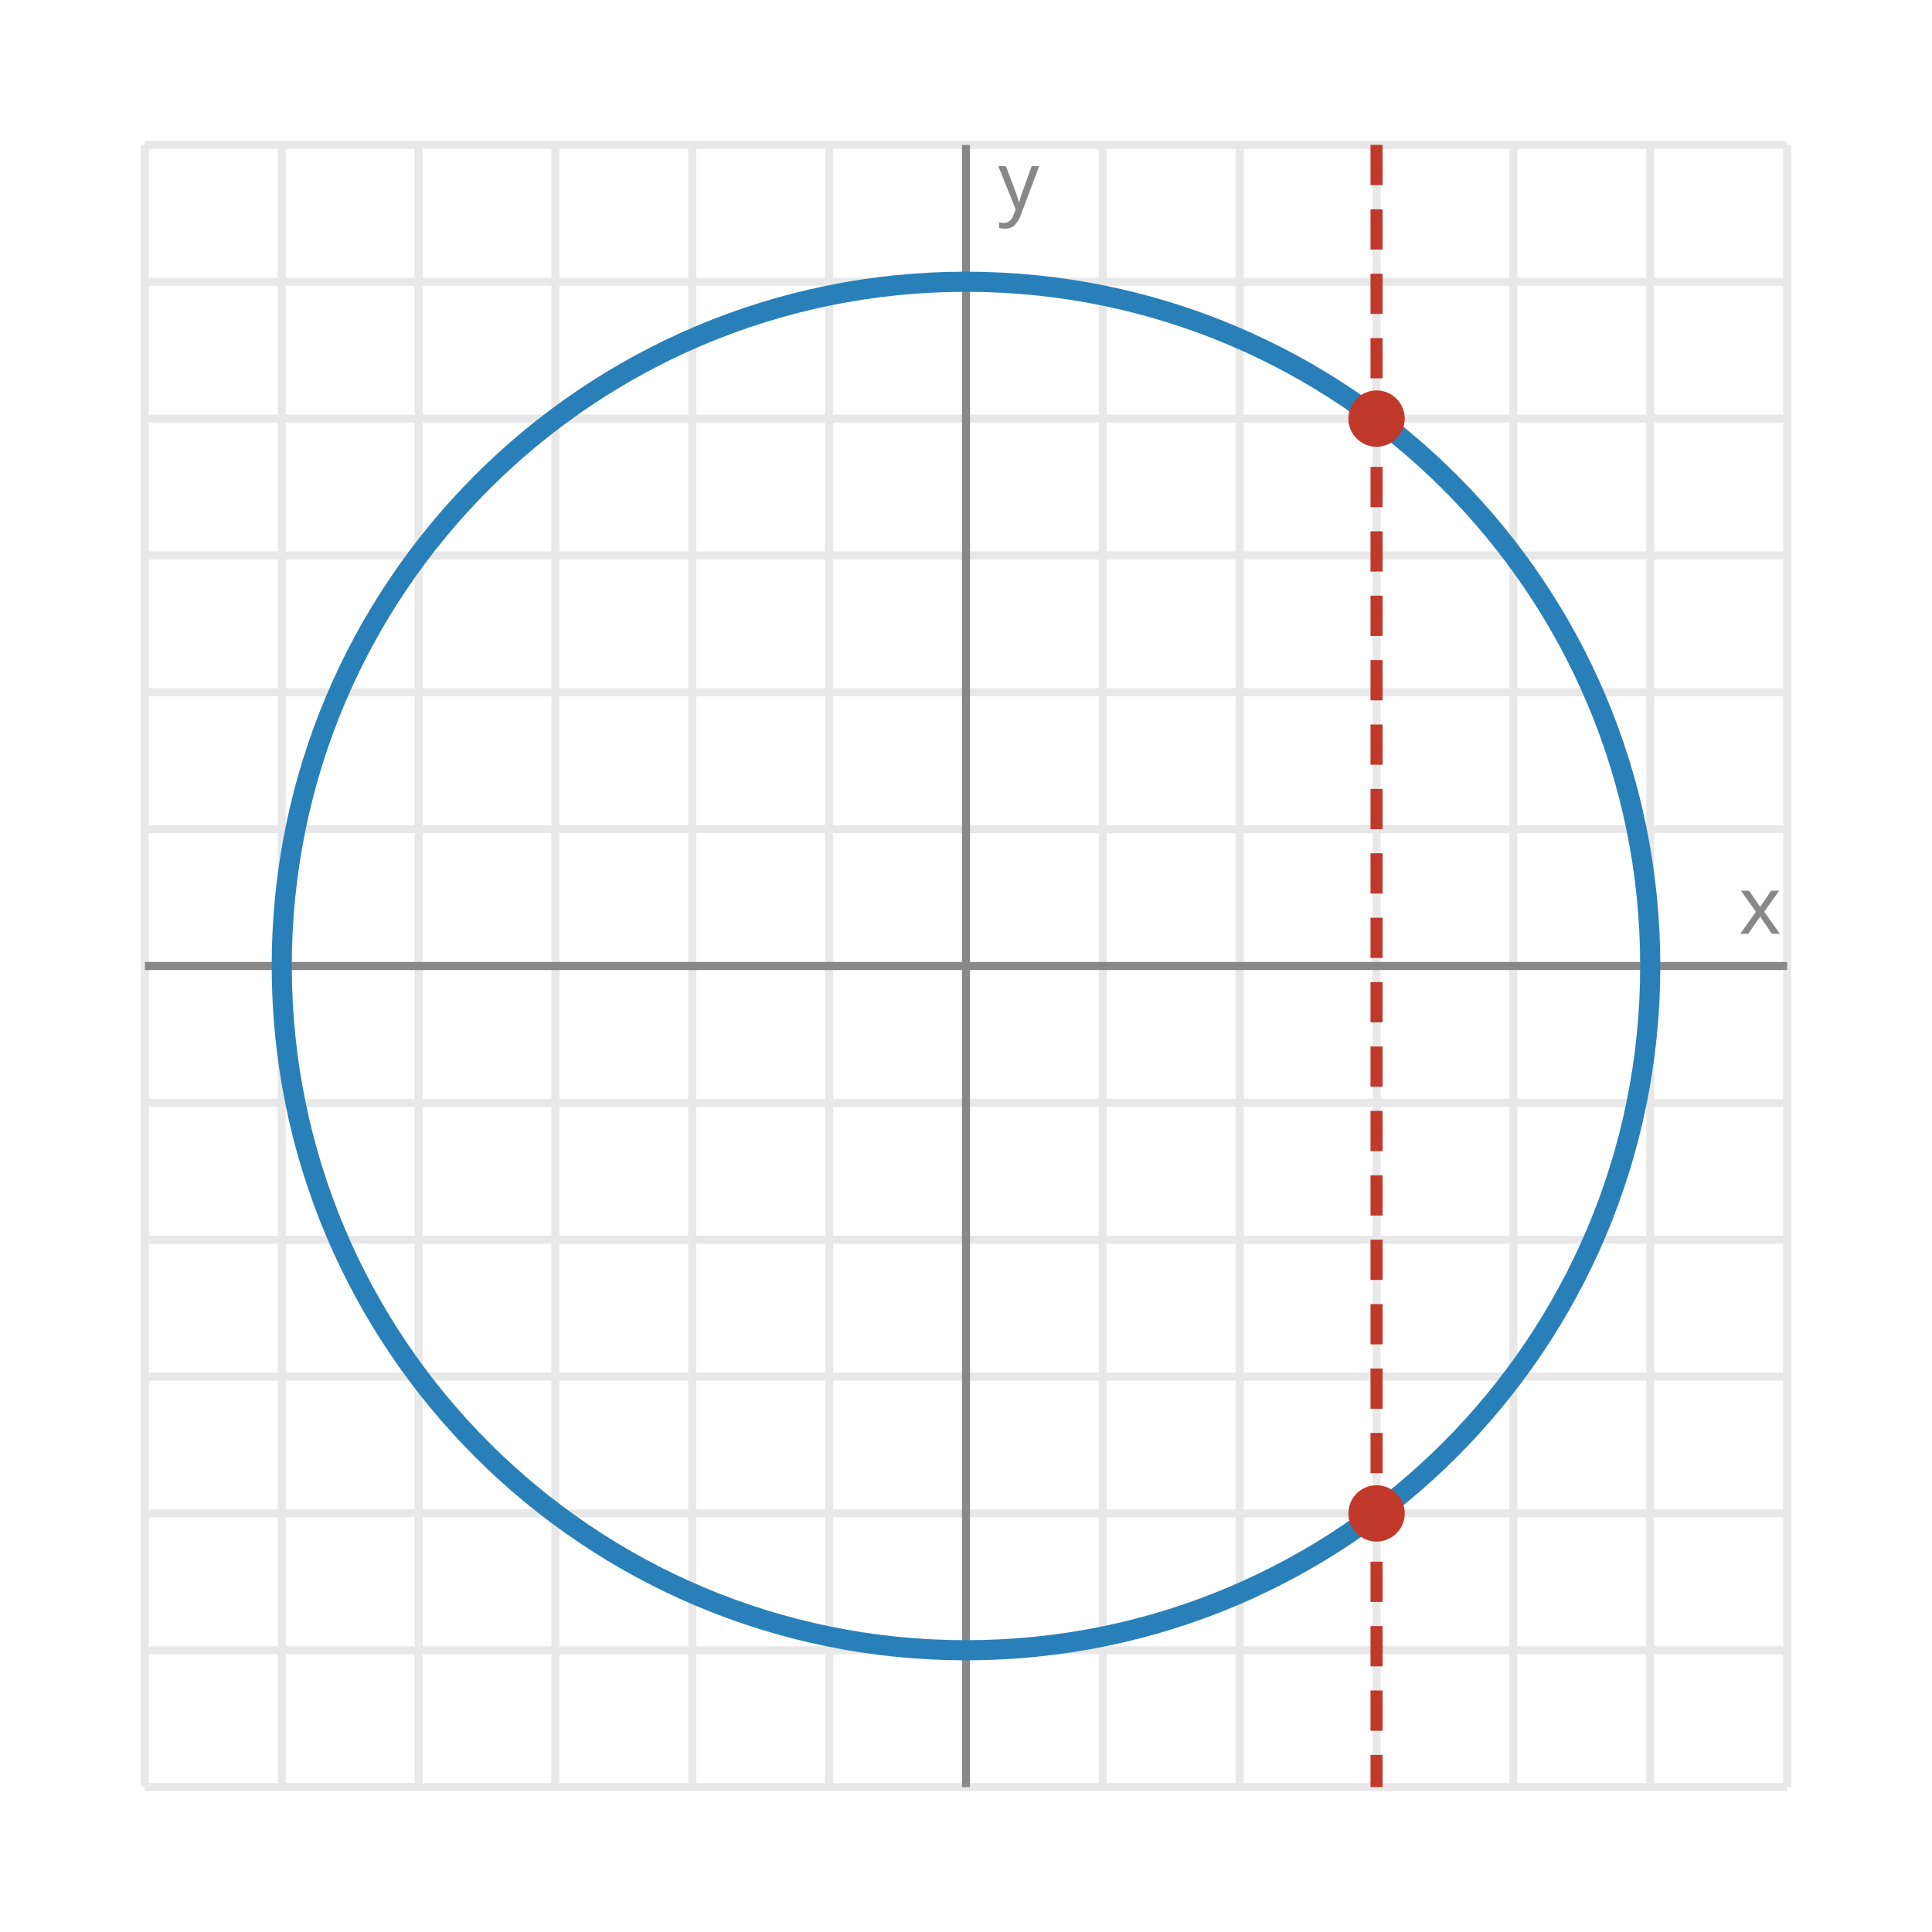
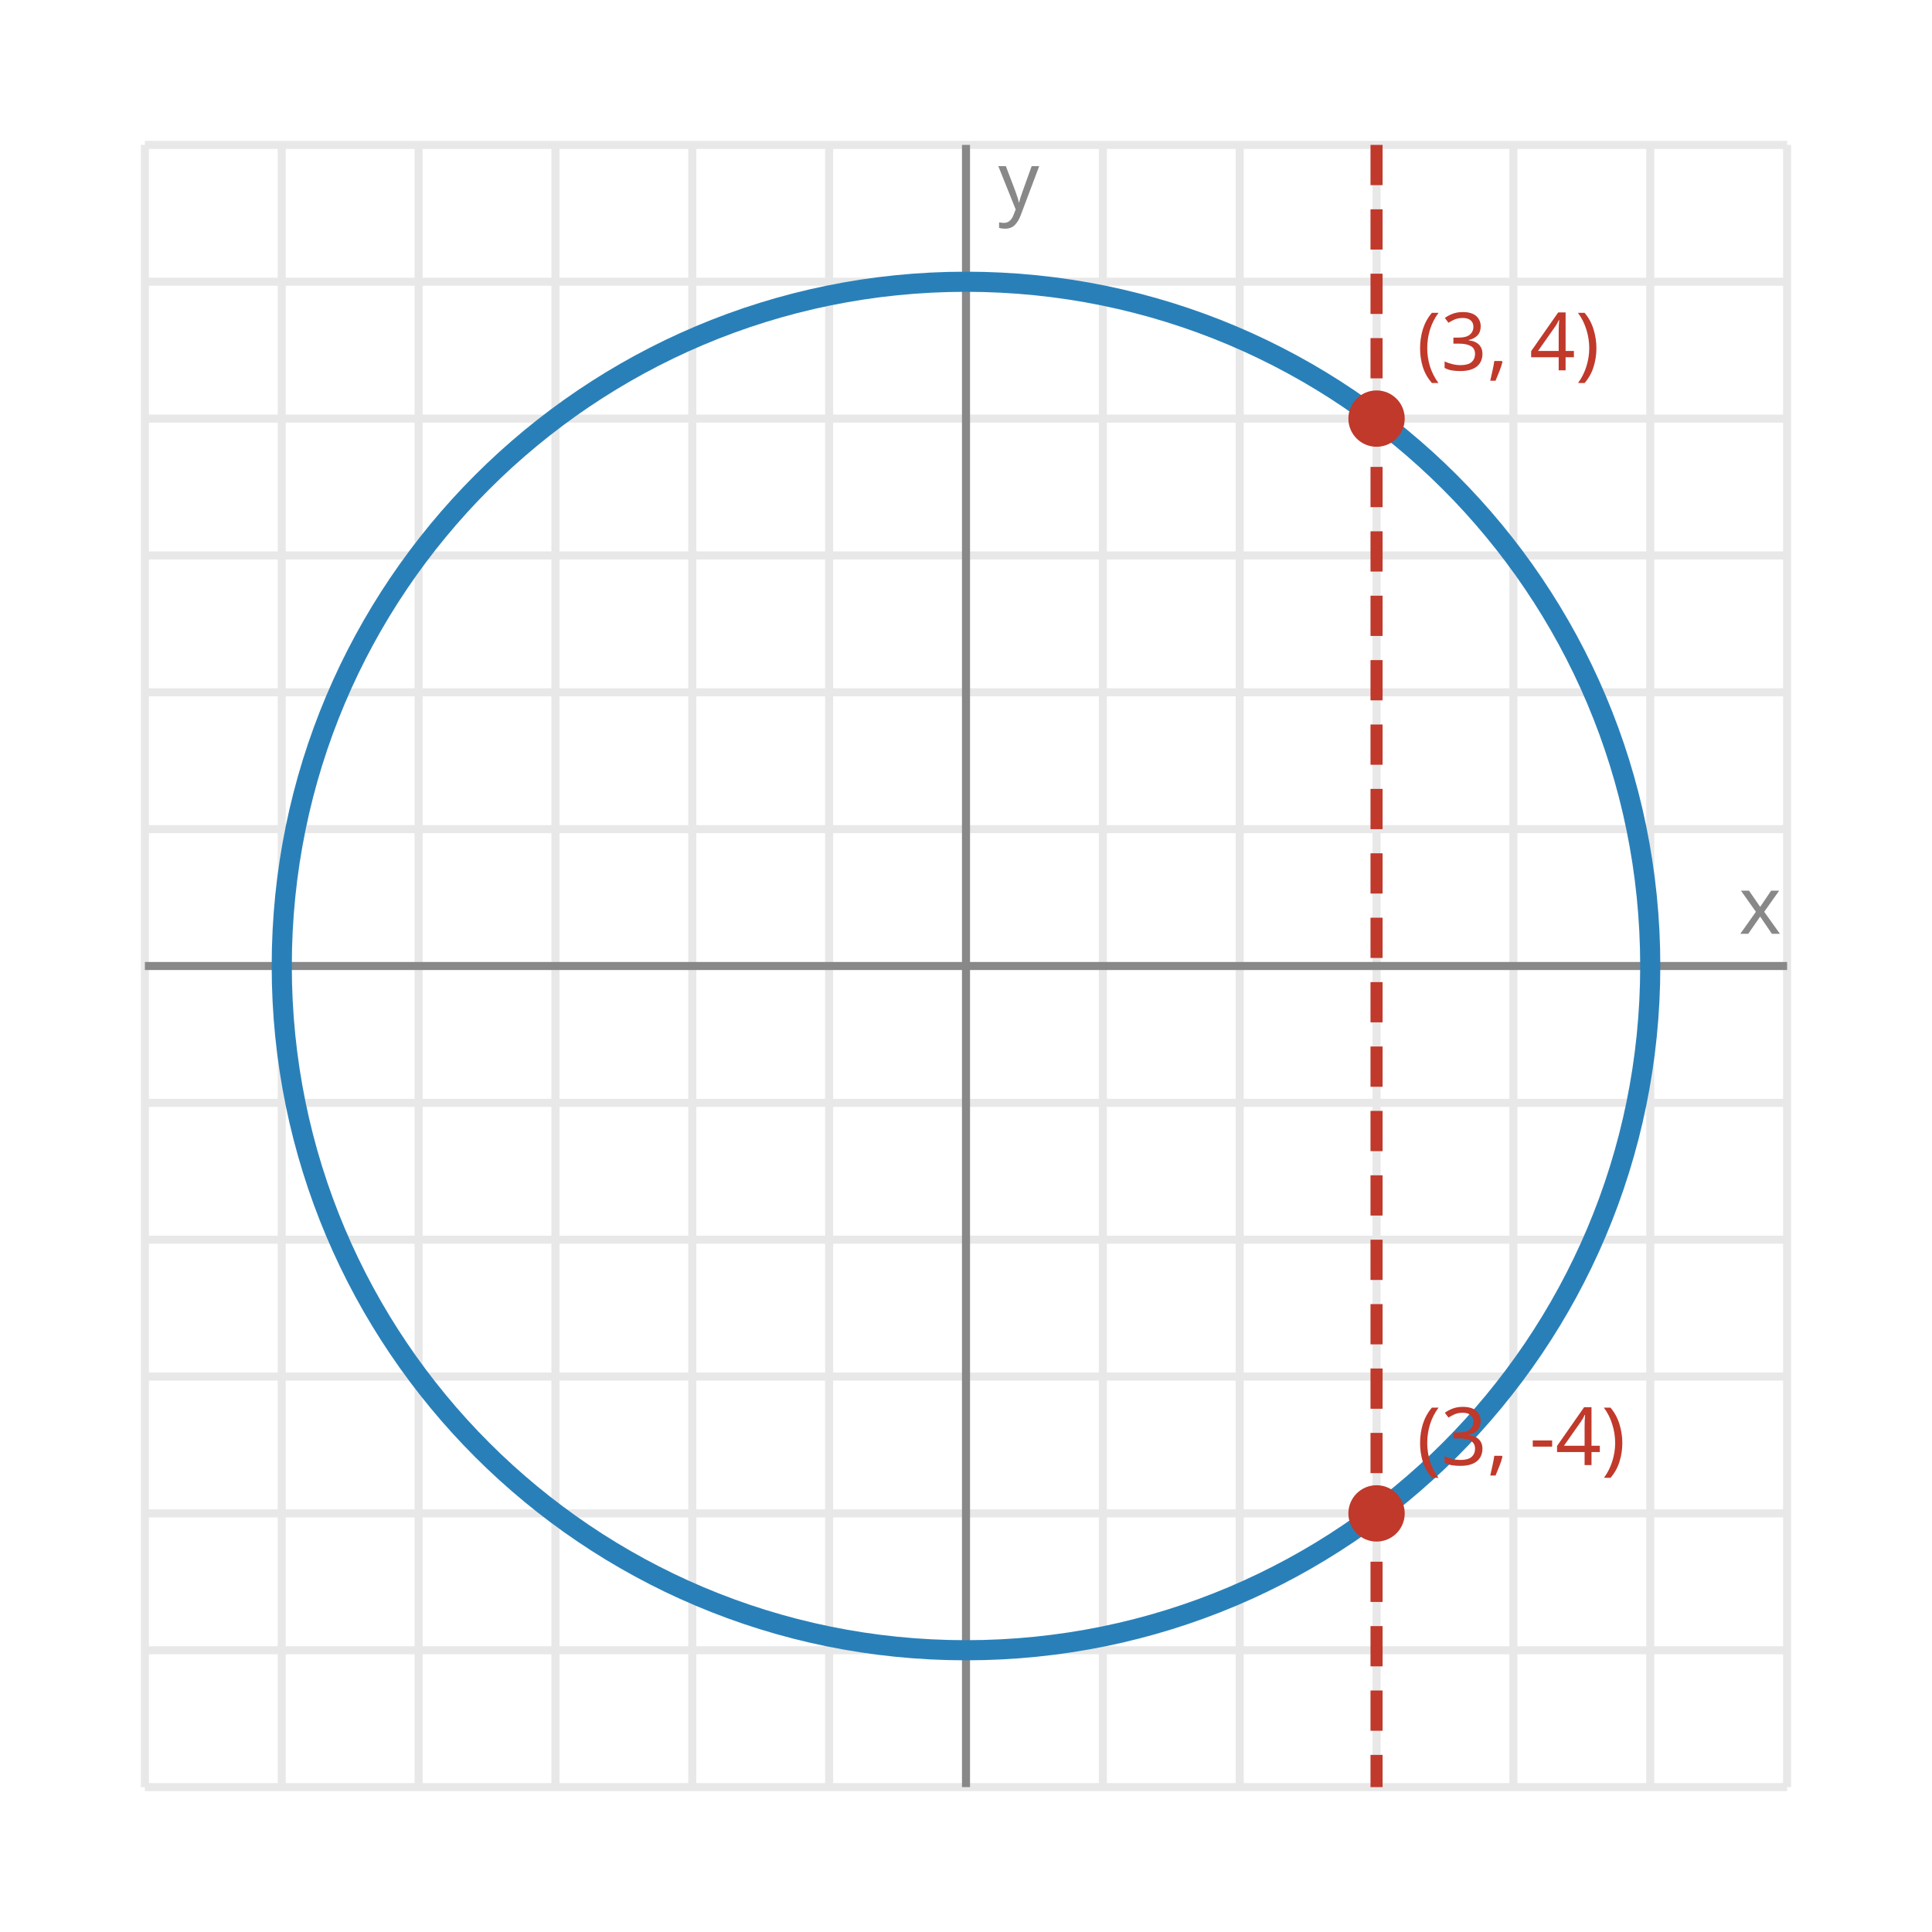
<svg xmlns="http://www.w3.org/2000/svg" viewBox="0 0 240 240" font-family="sans-serif">
  <line x1="18.0" y1="18.0" x2="18.0" y2="222.0" stroke="#e8e8e8" stroke-width="1" />
  <line x1="35.0" y1="18.0" x2="35.0" y2="222.0" stroke="#e8e8e8" stroke-width="1" />
  <line x1="52.0" y1="18.0" x2="52.0" y2="222.0" stroke="#e8e8e8" stroke-width="1" />
  <line x1="69.0" y1="18.0" x2="69.0" y2="222.0" stroke="#e8e8e8" stroke-width="1" />
  <line x1="86.0" y1="18.0" x2="86.0" y2="222.0" stroke="#e8e8e8" stroke-width="1" />
  <line x1="103.0" y1="18.0" x2="103.0" y2="222.0" stroke="#e8e8e8" stroke-width="1" />
  <line x1="137.0" y1="18.0" x2="137.0" y2="222.0" stroke="#e8e8e8" stroke-width="1" />
  <line x1="154.0" y1="18.0" x2="154.0" y2="222.0" stroke="#e8e8e8" stroke-width="1" />
  <line x1="171.0" y1="18.0" x2="171.0" y2="222.0" stroke="#e8e8e8" stroke-width="1" />
  <line x1="188.0" y1="18.0" x2="188.0" y2="222.0" stroke="#e8e8e8" stroke-width="1" />
  <line x1="205.0" y1="18.0" x2="205.0" y2="222.0" stroke="#e8e8e8" stroke-width="1" />
  <line x1="222.0" y1="18.0" x2="222.0" y2="222.0" stroke="#e8e8e8" stroke-width="1" />
  <line x1="18.0" y1="222.0" x2="222.0" y2="222.0" stroke="#e8e8e8" stroke-width="1" />
  <line x1="18.0" y1="205.0" x2="222.0" y2="205.0" stroke="#e8e8e8" stroke-width="1" />
  <line x1="18.0" y1="188.0" x2="222.0" y2="188.0" stroke="#e8e8e8" stroke-width="1" />
  <line x1="18.0" y1="171.0" x2="222.0" y2="171.0" stroke="#e8e8e8" stroke-width="1" />
  <line x1="18.0" y1="154.0" x2="222.0" y2="154.0" stroke="#e8e8e8" stroke-width="1" />
  <line x1="18.0" y1="137.0" x2="222.0" y2="137.0" stroke="#e8e8e8" stroke-width="1" />
  <line x1="18.0" y1="103.0" x2="222.0" y2="103.0" stroke="#e8e8e8" stroke-width="1" />
  <line x1="18.0" y1="86.0" x2="222.0" y2="86.0" stroke="#e8e8e8" stroke-width="1" />
  <line x1="18.0" y1="69.0" x2="222.0" y2="69.0" stroke="#e8e8e8" stroke-width="1" />
  <line x1="18.0" y1="52.0" x2="222.0" y2="52.0" stroke="#e8e8e8" stroke-width="1" />
  <line x1="18.0" y1="35.0" x2="222.0" y2="35.0" stroke="#e8e8e8" stroke-width="1" />
  <line x1="18.0" y1="18.0" x2="222.0" y2="18.0" stroke="#e8e8e8" stroke-width="1" />
  <line x1="18.0" y1="120.0" x2="222.0" y2="120.0" stroke="#888" />
  <text x="216.0" y="116.0" font-size="10" fill="#888">x</text>
  <line x1="120.0" y1="18.0" x2="120.0" y2="222.0" stroke="#888" />
  <text x="124.0" y="26.0" font-size="10" fill="#888">y</text>
  <circle cx="120.0" cy="120.0" r="85.0" fill="none" stroke="#2980b9" stroke-width="2.5" />
  <line x1="171.0" y1="18.0" x2="171.0" y2="222.0" stroke="#c0392b" stroke-width="1.5" stroke-dasharray="5 3" />
  <circle cx="171.0" cy="52.0" r="3.5" fill="#c0392b" />
+   <text x="176.0" y="46.0" font-size="10" fill="#c0392b">(3, 4)</text>
  <circle cx="171.0" cy="188.0" r="3.5" fill="#c0392b" />
+   <text x="176.0" y="182.0" font-size="10" fill="#c0392b">(3, -4)</text>
</svg>
